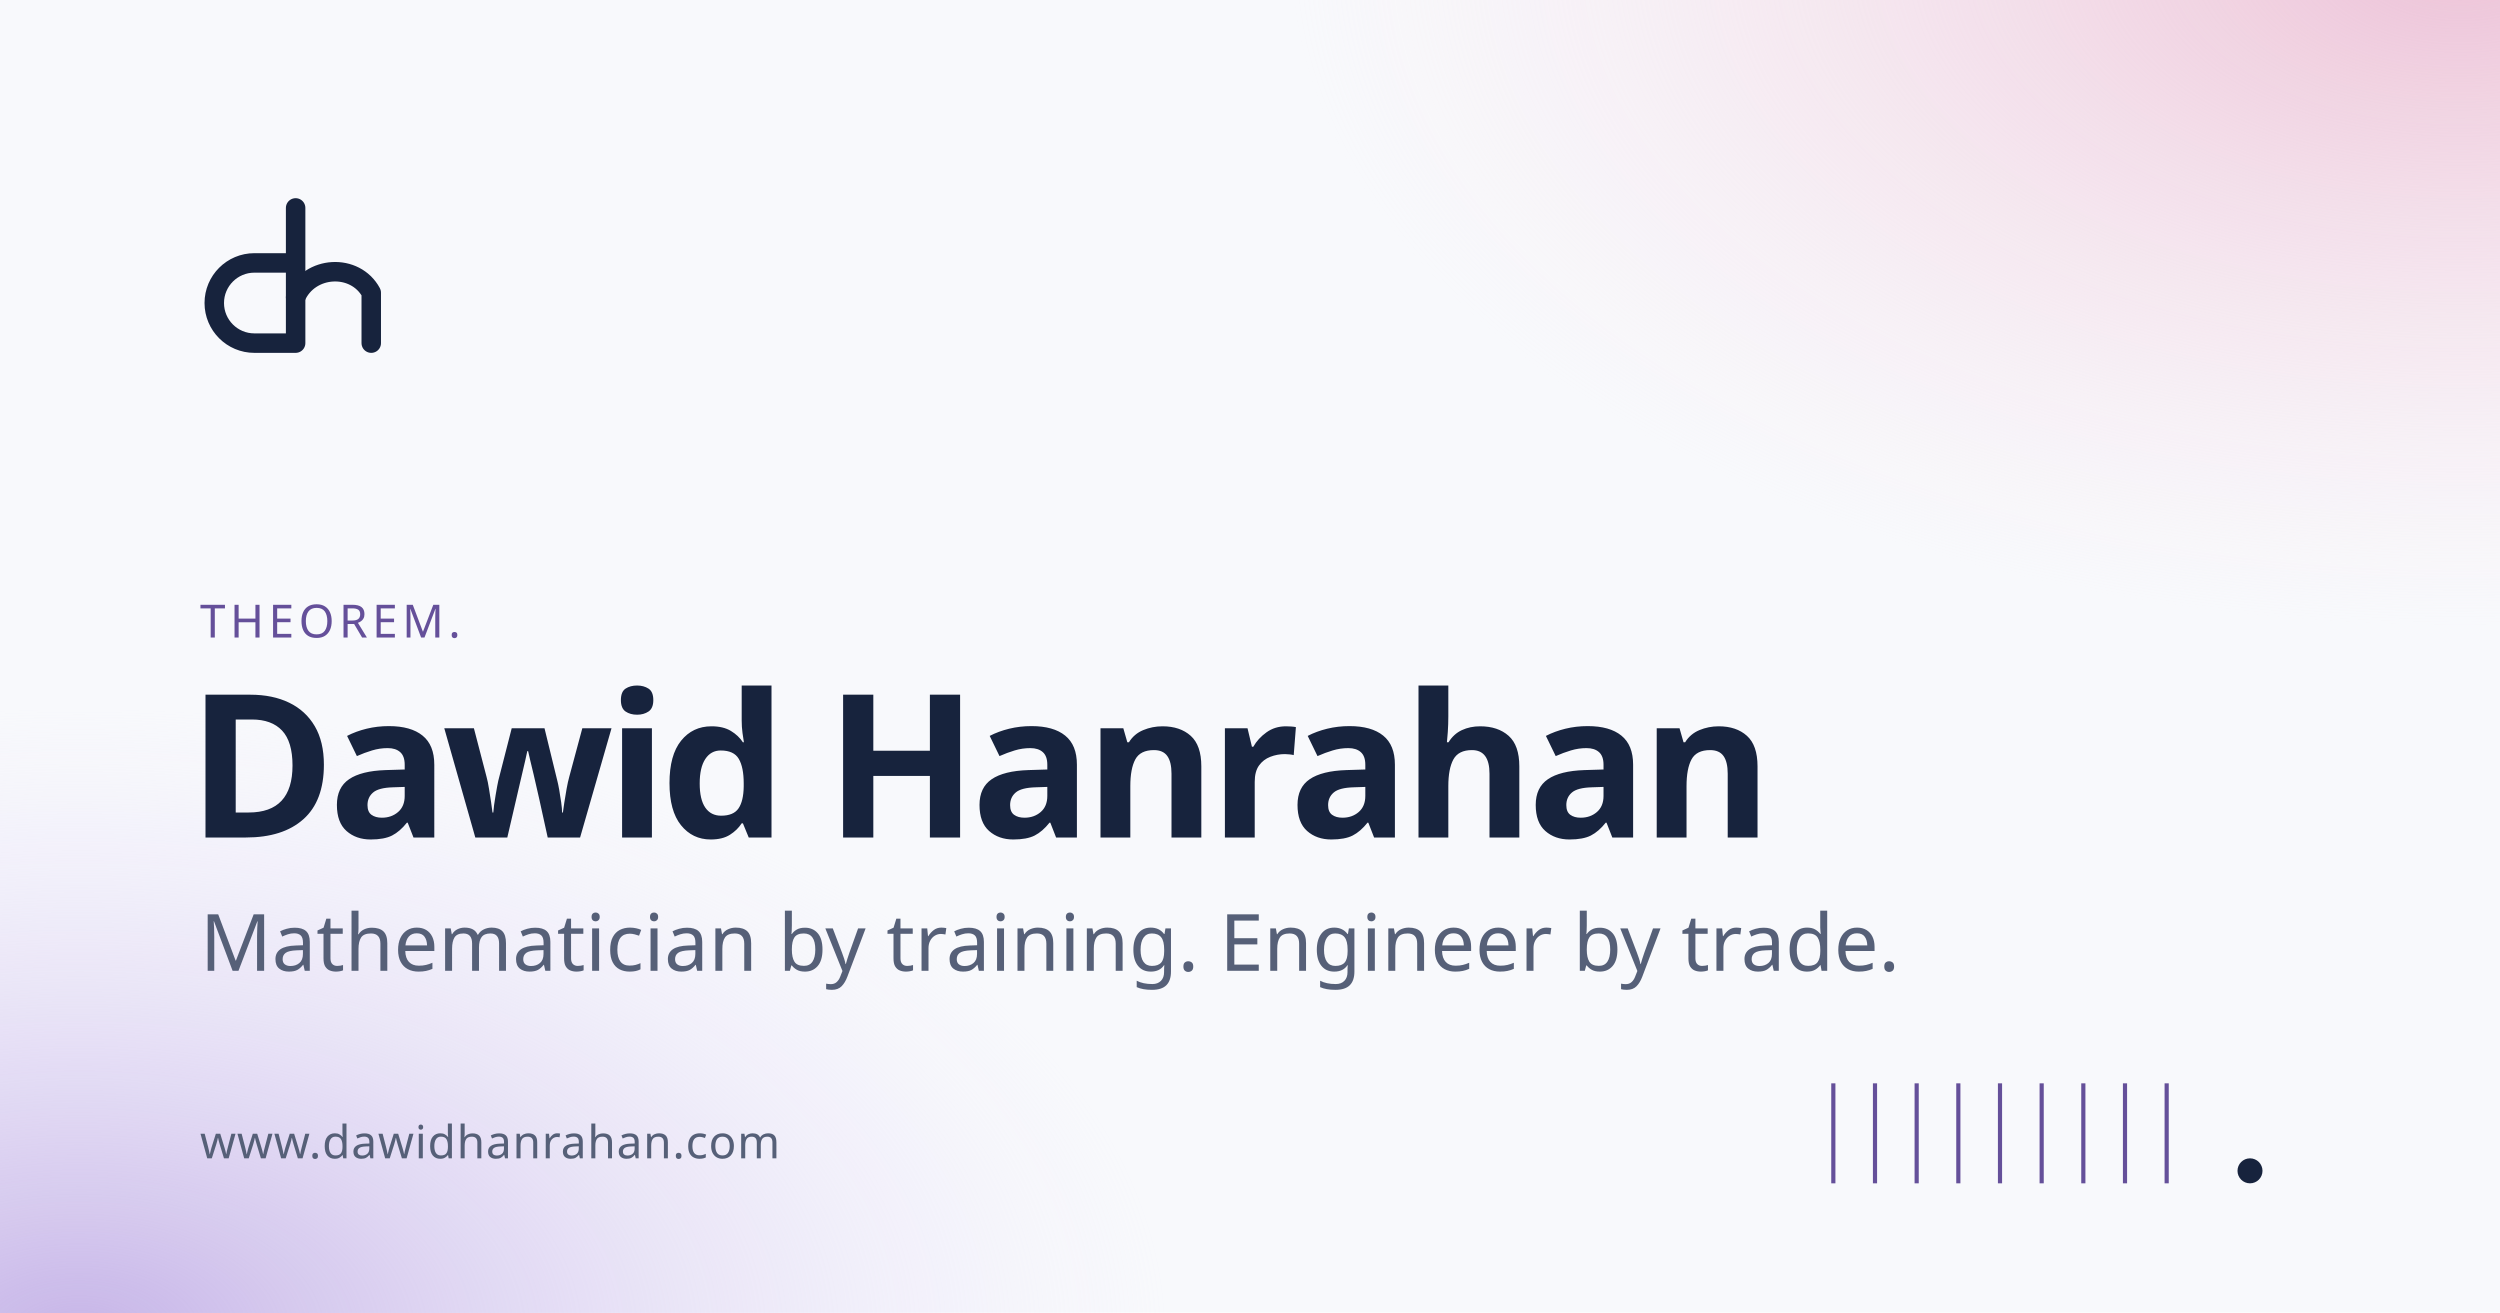
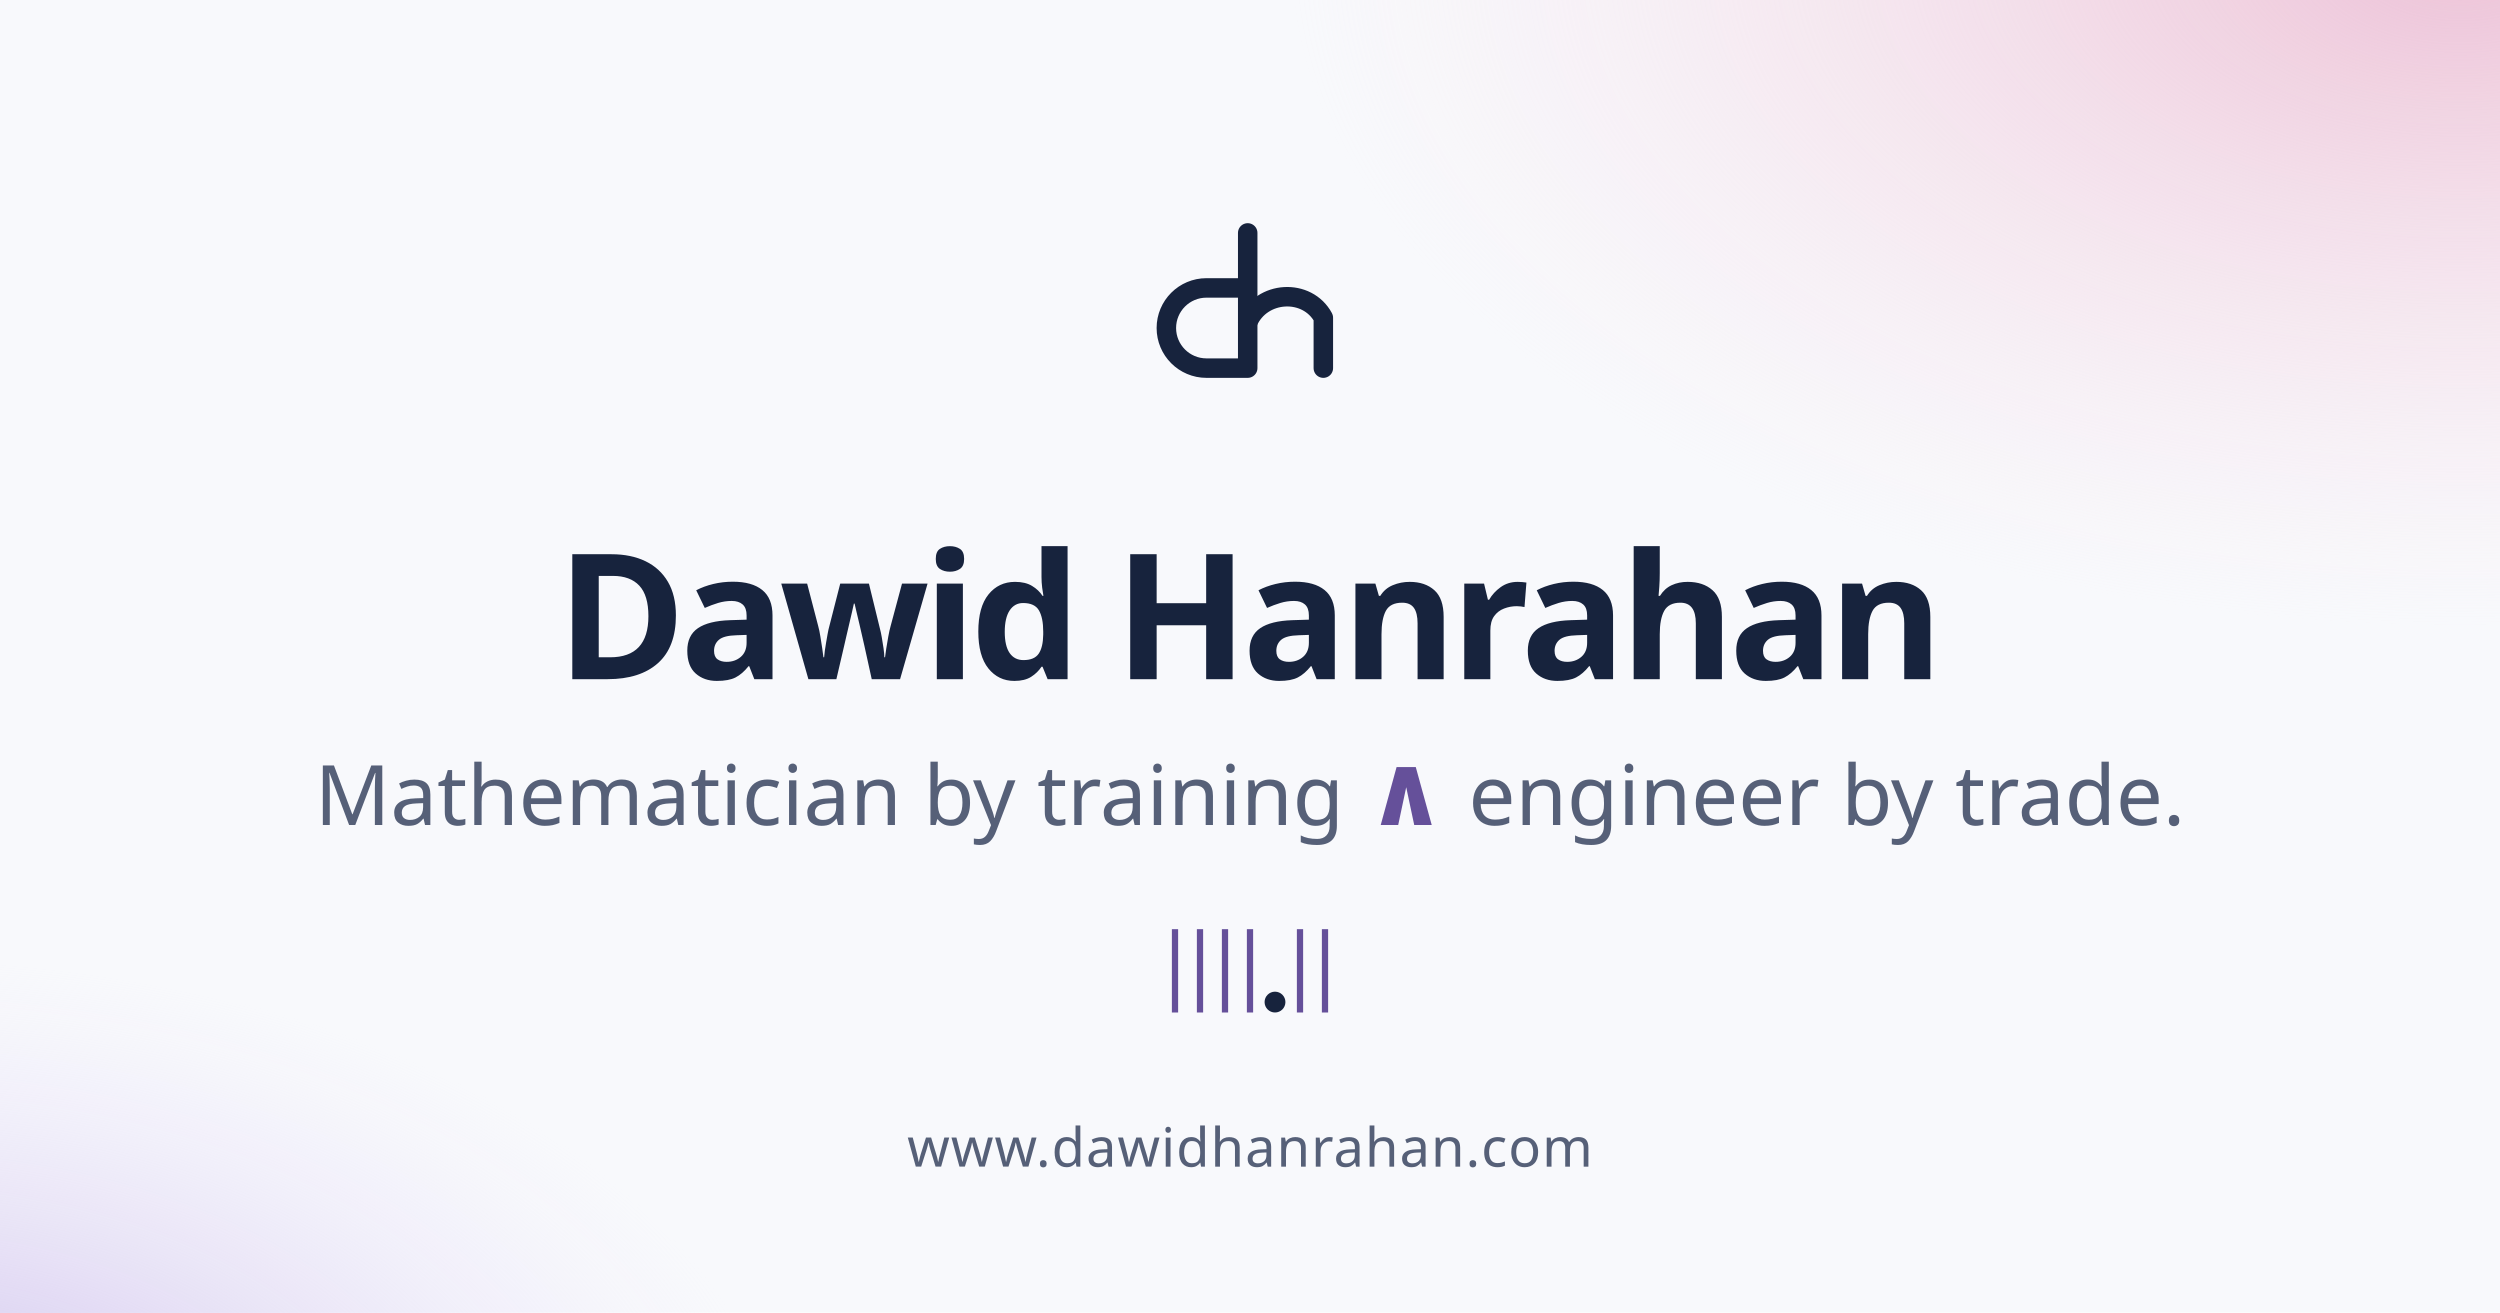
<svg xmlns="http://www.w3.org/2000/svg" viewBox="0 0 1200 630" width="1200" height="630">
  <defs>
    <style>
      @font-face { font-family: "Manrope"; src: url("../public/fonts/Manrope.ttf"); font-weight: 200 800; }
      @font-face { font-family: "IBM Plex Mono"; src: url("../public/fonts/IBMPlexMono-Medium.woff2"); font-weight: 500; }
-       .label { font: 500 22px "IBM Plex Mono"; letter-spacing: 0.1em; fill: #65509A; }
-       .name { font: 600 96px "Manrope"; letter-spacing: -0.035em; fill: #17233D; }
-       .line { font: 400 38px "Manrope"; fill: #566078; }
-       .site { font: 500 22px "IBM Plex Mono"; letter-spacing: 0.02em; fill: #566078; }
+       text { text-anchor: middle; }
+       .name { font: 600 84px "Manrope"; letter-spacing: -0.035em; fill: #17233D; }
+       .line { font: 400 40px "Manrope"; fill: #566078; }
+       .and { fill: #65509A; font-weight: 600; font-size: 48px; }
+       .site { font: 500 26px "IBM Plex Mono"; letter-spacing: 0.02em; fill: #566078; }
    </style>
    <radialGradient id="lavender">
      <stop stop-color="#C6B4E7" />
      <stop offset="1" stop-color="#E8E1FA" stop-opacity="0" />
    </radialGradient>
    <radialGradient id="blush">
      <stop stop-color="#EDC2D7" />
      <stop offset="1" stop-color="#F6E2EB" stop-opacity="0" />
    </radialGradient>
  </defs>
  <rect width="1200" height="630" fill="#F8F9FC" />
-   <ellipse cx="40" cy="640" rx="520" ry="300" fill="url(#lavender)" />
+   <ellipse cx="-60" cy="720" rx="440" ry="260" fill="url(#lavender)" />
  <ellipse cx="1180" cy="-20" rx="560" ry="320" fill="url(#blush)" />
-   <g transform="translate(88 80) scale(1.1)" fill="none" stroke="#17233D" stroke-width="8.5" stroke-linecap="round" stroke-linejoin="round">
+   <g transform="translate(545 92) scale(1.1)" fill="none" stroke="#17233D" stroke-width="8.5" stroke-linecap="round" stroke-linejoin="round">
    <path d="M49 18V77H31A17.5 17.5 0 0 1 31 42H49" />
    <path d="M49 57C55 43 75 42 82 55V77" />
  </g>
-   <text class="label" x="96" y="306">THEOREM.</text>
-   <text class="name" x="90" y="402">Dawid Hanrahan</text>
-   <text class="line" x="96" y="466">Mathematician by training. Engineer by trade.</text>
-   <text class="site" x="96" y="556">www.dawidhanrahan.com</text>
-   <g stroke="#65509A" stroke-width="2">
-     <path d="M880 520V568M900 520V568M920 520V568M940 520V568M960 520V568M980 520V568M1000 520V568M1020 520V568M1040 520V568" />
+   <text class="name" x="600" y="326">Dawid Hanrahan</text>
+   <text class="line" x="600" y="396">Mathematician by training <tspan class="and">∧</tspan> engineer by trade.</text>
+   <g stroke="#65509A" stroke-width="3" stroke-linecap="butt">
+     <path d="M564 446V486M576 446V486M588 446V486M600 446V486M624 446V486M636 446V486" />
  </g>
-   <circle cx="1080" cy="562" r="6" fill="#17233D" />
+   <circle cx="612" cy="481" r="5" fill="#17233D" />
+   <text class="site" x="600" y="560">www.dawidhanrahan.com</text>
</svg>
